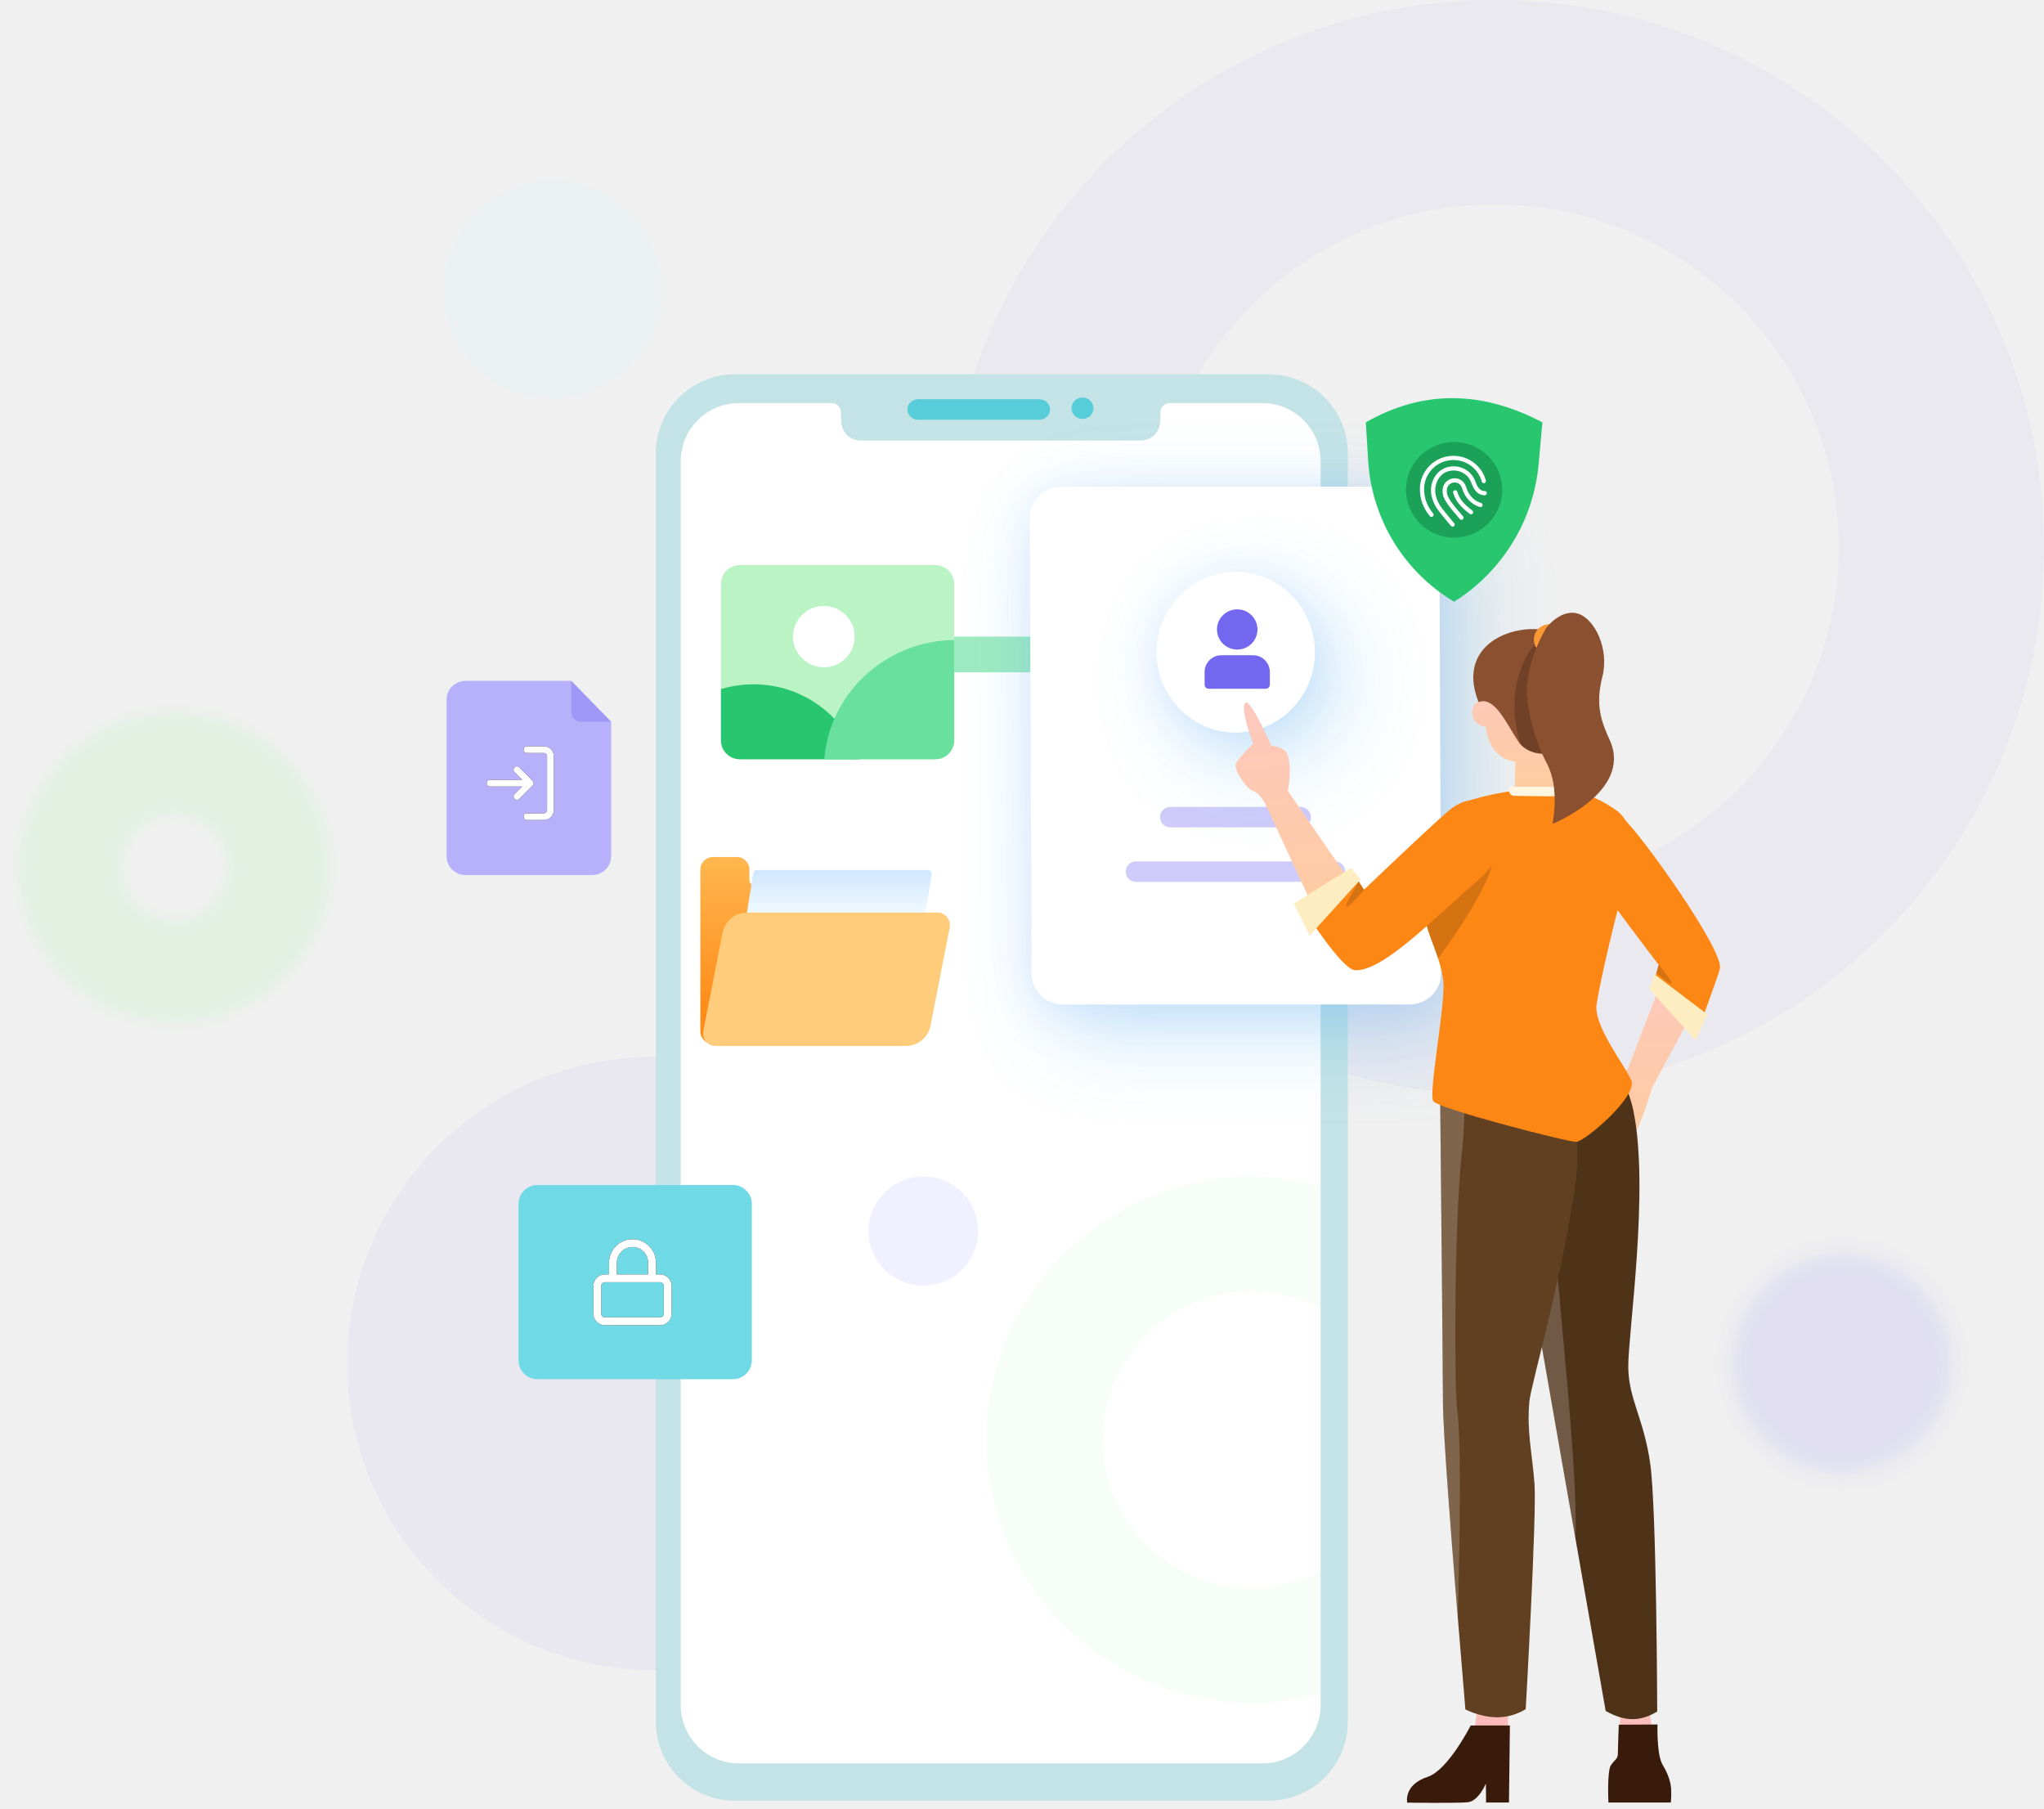
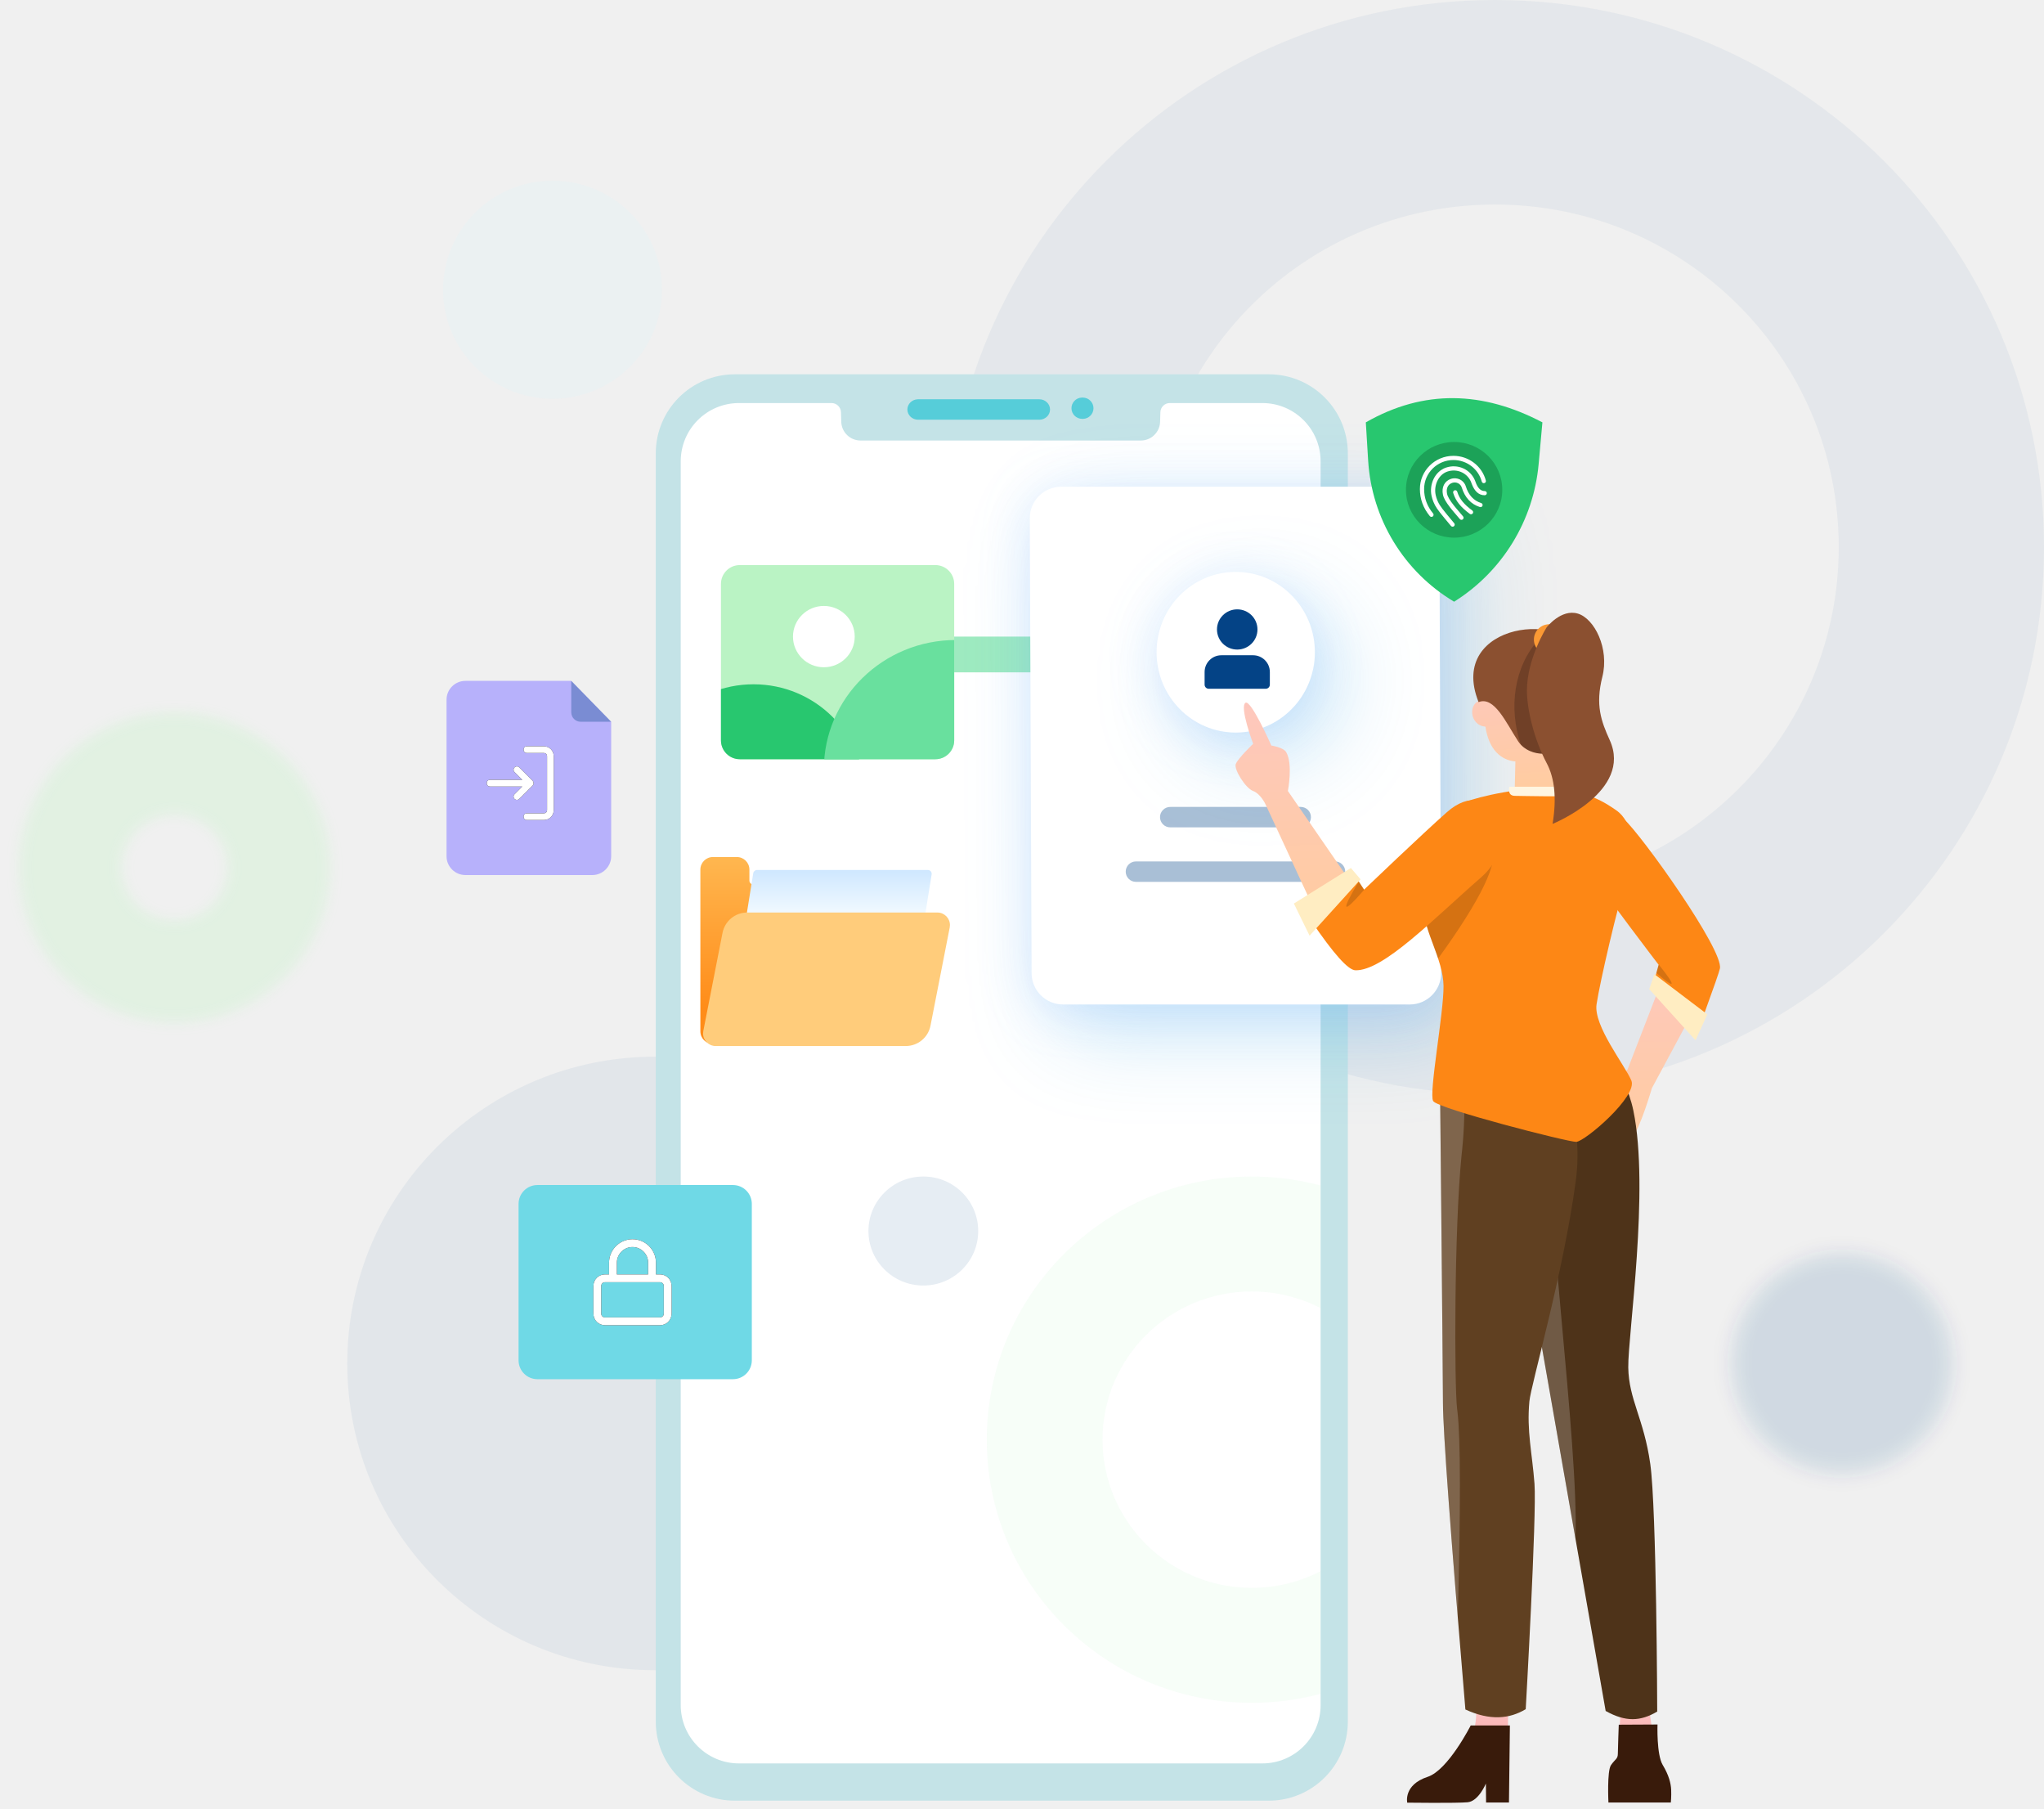
<svg xmlns="http://www.w3.org/2000/svg" xmlns:xlink="http://www.w3.org/1999/xlink" width="650px" height="575px" viewBox="0 0 650 575" version="1.1">
  <defs>
    <filter x="-6.1%" y="-6.1%" width="112.1%" height="112.2%" filterUnits="objectBoundingBox" id="filter-1">
      <feGaussianBlur stdDeviation="2" in="SourceGraphic" />
    </filter>
    <filter x="-12.9%" y="-13.0%" width="125.9%" height="126.0%" filterUnits="objectBoundingBox" id="filter-2">
      <feGaussianBlur stdDeviation="3" in="SourceGraphic" />
    </filter>
    <path d="M18.522,0 L47.957,0 C49.58,-4.62229605e-15 50.908,1.291 50.956,2.913 L51.044,5.956 C51.141,9.274 53.858,11.913 57.176,11.913 L146.307,11.913 C149.625,11.913 152.342,9.274 152.439,5.956 L152.528,2.913 C152.575,1.291 153.903,7.42204646e-16 155.526,0 L184.961,0 C195.191,-1.87911363e-15 203.483,8.293 203.483,18.522 L203.483,413.967 C203.483,424.196 195.191,432.489 184.961,432.489 L18.522,432.489 C8.293,432.489 -5.85268494e-15,424.196 0,413.967 L0,18.522 C2.29997126e-15,8.293 8.293,-1.67360005e-15 18.522,0 Z" id="path-3" />
    <linearGradient x1="50%" y1="81.177%" x2="50%" y2="-34.513%" id="linearGradient-5">
      <stop stop-color="#FF8C19" offset="0%" />
      <stop stop-color="#FFC967" offset="100%" />
    </linearGradient>
    <linearGradient x1="62.11%" y1="31.381%" x2="62.11%" y2="-27.478%" id="linearGradient-6">
      <stop stop-color="#F8FDFF" offset="0%" />
      <stop stop-color="#AAD4FF" offset="100%" />
    </linearGradient>
    <path d="M23.444,4.262 L23.444,21.308 C23.444,23.12 22.058,24.505 20.247,24.505 L14.919,24.505 C14.279,24.505 13.853,24.079 13.853,23.439 C13.853,22.8 14.279,22.374 14.919,22.374 L20.247,22.374 C20.886,22.374 21.312,21.948 21.312,21.308 L21.312,4.262 C21.312,3.622 20.886,3.196 20.247,3.196 L14.919,3.196 C14.279,3.196 13.853,2.77 13.853,2.131 C13.853,1.492 14.279,1.065 14.919,1.065 L20.247,1.065 C22.058,1.065 23.444,2.45 23.444,4.262 Z M16.943,13.211 C17.05,12.998 17.05,12.679 16.943,12.359 C16.837,12.252 16.837,12.146 16.73,12.039 L12.468,7.778 C12.041,7.351 11.402,7.351 10.976,7.778 C10.55,8.204 10.55,8.843 10.976,9.269 L13.427,11.72 L3.197,11.72 C2.557,11.72 2.131,12.146 2.131,12.785 C2.131,13.424 2.557,13.85 3.197,13.85 L13.427,13.85 L10.976,16.301 C10.55,16.727 10.55,17.366 10.976,17.793 C11.189,18.006 11.509,18.112 11.722,18.112 C11.935,18.112 12.255,18.006 12.468,17.793 L16.73,13.531 C16.837,13.424 16.943,13.318 16.943,13.211 Z" id="path-7" />
    <path d="M23.621,12.43 L22.378,12.43 L22.378,8.701 C22.378,4.599 19.021,1.243 14.919,1.243 C10.816,1.243 7.459,4.599 7.459,8.701 L7.459,12.43 L6.216,12.43 C4.103,12.43 2.486,14.046 2.486,16.159 L2.486,24.86 C2.486,26.973 4.103,28.589 6.216,28.589 L23.621,28.589 C25.735,28.589 27.351,26.973 27.351,24.86 L27.351,16.159 C27.351,14.046 25.735,12.43 23.621,12.43 Z M9.946,8.701 C9.946,5.966 12.184,3.729 14.919,3.729 C17.654,3.729 19.892,5.966 19.892,8.701 L19.892,12.43 L9.946,12.43 L9.946,8.701 Z M24.864,24.86 C24.864,25.606 24.367,26.103 23.621,26.103 L6.216,26.103 C5.47,26.103 4.973,25.606 4.973,24.86 L4.973,16.159 C4.973,15.413 5.47,14.916 6.216,14.916 L23.621,14.916 C24.367,14.916 24.864,15.413 24.864,16.159 L24.864,24.86 Z" id="path-9" />
    <path d="M6,0 L68.175,0 C71.489,8.22077476e-15 74.175,2.686 74.175,6 L74.175,55.729 C74.175,59.043 71.489,61.729 68.175,61.729 L6,61.729 C2.686,61.729 4.82055882e-15,59.043 0,55.729 L0,6 C-4.05812251e-16,2.686 2.686,6.08718376e-16 6,0 Z" id="path-11" />
    <path d="M10.04,1.23119728e-13 L120.283,1.23119728e-13 C125.79,1.22108049e-13 130.261,4.453 130.282,9.96 L130.857,154.572 C130.879,160.095 126.42,164.59 120.897,164.612 C120.884,164.612 120.871,164.612 120.858,164.612 L10.615,164.612 C5.107,164.612 0.637,160.159 0.615,154.652 L0.04,10.04 C0.018,4.517 4.477,0.022 10,7.90395561e-05 C10.013,2.63465709e-05 10.027,1.21345806e-13 10.04,1.23119728e-13 Z" id="path-13" />
    <filter x="-29.4%" y="-22.8%" width="171.0%" height="156.5%" filterUnits="objectBoundingBox" id="filter-14">
      <feOffset dx="8" dy="9" in="SourceAlpha" result="shadowOffsetOuter1" />
      <feGaussianBlur stdDeviation="14" in="shadowOffsetOuter1" result="shadowBlurOuter1" />
      <feColorMatrix values="0 0 0 0 0.076   0 0 0 0 0.583   0 0 0 0 0.879  0 0 0 0.229 0" type="matrix" in="shadowBlurOuter1" result="shadowMatrixOuter1" />
      <feOffset dx="0" dy="2" in="SourceAlpha" result="shadowOffsetOuter2" />
      <feGaussianBlur stdDeviation="7.5" in="shadowOffsetOuter2" result="shadowBlurOuter2" />
      <feColorMatrix values="0 0 0 0 0.504   0 0 0 0 0.7   0 0 0 0 1  0 0 0 0.234 0" type="matrix" in="shadowBlurOuter2" result="shadowMatrixOuter2" />
      <feMerge>
        <feMergeNode in="shadowMatrixOuter1" />
        <feMergeNode in="shadowMatrixOuter2" />
      </feMerge>
    </filter>
    <ellipse id="path-15" cx="25.17" cy="25.545" rx="25.17" ry="25.545" />
    <filter x="-76.5%" y="-73.4%" width="284.7%" height="282.0%" filterUnits="objectBoundingBox" id="filter-16">
      <feOffset dx="8" dy="9" in="SourceAlpha" result="shadowOffsetOuter1" />
      <feGaussianBlur stdDeviation="14" in="shadowOffsetOuter1" result="shadowBlurOuter1" />
      <feColorMatrix values="0 0 0 0 0.076   0 0 0 0 0.583   0 0 0 0 0.879  0 0 0 0.229 0" type="matrix" in="shadowBlurOuter1" result="shadowMatrixOuter1" />
      <feOffset dx="0" dy="2" in="SourceAlpha" result="shadowOffsetOuter2" />
      <feGaussianBlur stdDeviation="7.5" in="shadowOffsetOuter2" result="shadowBlurOuter2" />
      <feColorMatrix values="0 0 0 0 0.504   0 0 0 0 0.7   0 0 0 0 1  0 0 0 0.234 0" type="matrix" in="shadowBlurOuter2" result="shadowMatrixOuter2" />
      <feMerge>
        <feMergeNode in="shadowMatrixOuter1" />
        <feMergeNode in="shadowMatrixOuter2" />
      </feMerge>
    </filter>
    <linearGradient x1="47.254%" y1="-28.186%" x2="50%" y2="91.05%" id="linearGradient-17">
      <stop stop-color="#FDC6C6" offset="0%" />
      <stop stop-color="#FFCCA1" offset="100%" />
    </linearGradient>
    <linearGradient x1="45.754%" y1="-28.186%" x2="50%" y2="91.05%" id="linearGradient-18">
      <stop stop-color="#FDC6C6" offset="0%" />
      <stop stop-color="#FAB2B2" offset="100%" />
    </linearGradient>
    <linearGradient x1="44.57%" y1="-28.186%" x2="50%" y2="91.05%" id="linearGradient-19">
      <stop stop-color="#FDC6C6" offset="0%" />
      <stop stop-color="#FAB2B2" offset="100%" />
    </linearGradient>
    <linearGradient x1="44.089%" y1="-28.186%" x2="50%" y2="91.05%" id="linearGradient-20">
      <stop stop-color="#FDC6C6" offset="0%" />
      <stop stop-color="#FFCCA1" offset="100%" />
    </linearGradient>
    <linearGradient x1="47.844%" y1="-28.186%" x2="50%" y2="91.05%" id="linearGradient-21">
      <stop stop-color="#FDC6C6" offset="0%" />
      <stop stop-color="#FFCCA1" offset="100%" />
    </linearGradient>
  </defs>
  <g id="📝-Pages-New" stroke="none" stroke-width="1" fill="none" fill-rule="evenodd">
    <g id="Forgot-Password" transform="translate(-150, -252)">
      <g id="Illustration" transform="translate(156, 252)">
        <g id="Shape">
-           <path d="M469.402,0 C565.83,0 644,77.871 644,173.93 C644,269.988 565.83,347.859 469.402,347.859 C372.974,347.859 294.804,269.988 294.804,173.93 C294.804,77.871 372.974,0 469.402,0 Z M469.402,65.02 C409.022,65.02 360.074,113.781 360.074,173.93 C360.074,234.078 409.022,282.839 469.402,282.839 C529.782,282.839 578.73,234.078 578.73,173.93 C578.73,113.781 529.782,65.02 469.402,65.02 Z" id="Oval" fill="#7367F0" fill-rule="nonzero" opacity="0.053" />
+           <path d="M469.402,0 C565.83,0 644,77.871 644,173.93 C644,269.988 565.83,347.859 469.402,347.859 C372.974,347.859 294.804,269.988 294.804,173.93 C294.804,77.871 372.974,0 469.402,0 Z M469.402,65.02 C409.022,65.02 360.074,113.781 360.074,173.93 C360.074,234.078 409.022,282.839 469.402,282.839 C529.782,282.839 578.73,234.078 578.73,173.93 C578.73,113.781 529.782,65.02 469.402,65.02 Z" id="Oval" fill="#044386" fill-rule="nonzero" opacity="0.053" />
          <path d="M49.497,226.488 C76.833,226.488 98.993,248.563 98.993,275.795 C98.993,303.026 76.833,325.102 49.497,325.102 C22.16,325.102 0,303.026 0,275.795 C0,248.563 22.16,226.488 49.497,226.488 Z M49.497,258.998 C40.184,258.998 32.635,266.518 32.635,275.795 C32.635,285.072 40.184,292.592 49.497,292.592 C58.809,292.592 66.358,285.072 66.358,275.795 C66.358,266.518 58.809,258.998 49.497,258.998 Z" id="Oval" fill="#8BF78F" fill-rule="nonzero" opacity="0.141" filter="url(#filter-1)" />
-           <ellipse id="Oval" fill-opacity="0.061" fill="#7367F0" cx="202.338" cy="433.469" rx="97.905" ry="97.531" />
+           <ellipse id="Oval" fill-opacity="0.061" fill="#044386" cx="202.338" cy="433.469" rx="97.905" ry="97.531" />
          <ellipse id="Oval" fill="#CEF5FF" opacity="0.141" cx="169.703" cy="92.112" rx="34.811" ry="34.678" />
-           <ellipse id="Oval" fill-opacity="0.136" fill="#7367F0" filter="url(#filter-2)" cx="579.818" cy="433.469" rx="34.811" ry="34.678" />
+           <ellipse id="Oval" fill-opacity="0.136" fill="#044386" filter="url(#filter-2)" cx="579.818" cy="433.469" rx="34.811" ry="34.678" />
        </g>
        <g id="File-Organizer" transform="translate(136, 119)">
          <g id="Phone3" transform="translate(66.53949, 0)">
            <path d="M25.137,0 L194.942,0 C208.825,-2.55022564e-15 220.079,11.254 220.079,25.137 L220.079,428.336 C220.079,442.218 208.825,453.473 194.942,453.473 L25.137,453.473 C11.254,453.473 -4.35134254e-14,442.218 -3.10027211e-14,428.336 L-3.10027211e-14,25.137 C-3.62555852e-14,11.254 11.254,2.55022564e-15 25.137,0 Z" id="Rectangle" fill="#C4E3E7" />
            <g id="Group-48" transform="translate(7.937288, 9.138123)">
              <mask id="mask-4" fill="white">
                <use xlink:href="#path-3" />
              </mask>
              <use id="Rectangle" fill="#FFFFFF" xlink:href="#path-3" />
-               <ellipse id="Oval" fill="#7367F0" opacity="0.099" mask="url(#mask-4)" cx="77.146" cy="263.229" rx="17.453" ry="17.328" />
+               <ellipse id="Oval" fill="#044386" opacity="0.099" mask="url(#mask-4)" cx="77.146" cy="263.229" rx="17.453" ry="17.328" />
              <path d="M181.591,245.902 C228.13,245.902 265.856,283.358 265.856,329.562 C265.856,375.765 228.13,413.221 181.591,413.221 C135.053,413.221 97.326,375.765 97.326,329.562 C97.326,283.358 135.053,245.902 181.591,245.902 Z M181.591,282.452 C155.385,282.452 134.141,303.544 134.141,329.562 C134.141,355.579 155.385,376.671 181.591,376.671 C207.797,376.671 229.041,355.579 229.041,329.562 C229.041,303.544 207.797,282.452 181.591,282.452 Z" id="Oval" fill="#C8F5D0" opacity="0.141" mask="url(#mask-4)" />
              <path d="M30.473,74.251 L174.542,74.251 C177.682,74.251 180.228,76.796 180.228,79.936 C180.228,83.076 177.682,85.622 174.542,85.622 L30.473,85.622 C27.333,85.622 24.787,83.076 24.787,79.936 C24.787,76.796 27.333,74.251 30.473,74.251 Z" id="Rectangle" fill-opacity="0.642" fill="#68DE9E" mask="url(#mask-4)" />
            </g>
            <path d="M121.969,7.939 C123.851,7.939 125.378,9.393 125.378,11.188 C125.378,12.942 123.919,14.372 122.094,14.435 L121.969,14.437 L83.424,14.437 C81.541,14.437 80.015,12.982 80.015,11.188 C80.015,9.433 81.474,8.004 83.299,7.941 L83.424,7.939 L121.969,7.939 Z" id="Path" fill="#56CDD9" fill-rule="nonzero" />
            <path d="M135.783,7.397 C137.665,7.397 139.192,8.913 139.192,10.782 C139.192,12.609 137.732,14.098 135.908,14.164 L135.783,14.166 L135.604,14.166 C133.721,14.166 132.195,12.651 132.195,10.782 C132.195,8.954 133.654,7.465 135.479,7.4 L135.604,7.397 L135.783,7.397 Z" id="Path" fill="#56CDD9" fill-rule="nonzero" />
          </g>
          <g id="Group-37" transform="translate(80.72003, 152.6991)">
            <path d="M4,0.764 L11.594,0.764 C13.803,0.764 15.594,2.555 15.594,4.764 L15.594,8.266 C15.594,8.94 16.14,9.486 16.813,9.486 L66.823,9.486 C69.032,9.486 70.823,11.277 70.823,13.486 L70.823,56.184 C70.823,58.393 69.032,60.184 66.823,60.184 L4,60.184 C1.791,60.184 2.705415e-16,58.393 0,56.184 L0,4.764 C-2.705415e-16,2.555 1.791,0.764 4,0.764 Z" id="Rectangle" fill="url(#linearGradient-5)" />
            <path d="M18.019,4.891 L72.341,4.891 C73.015,4.891 73.561,5.436 73.561,6.11 C73.561,6.175 73.555,6.239 73.545,6.303 L65.385,57.095 C65.29,57.686 64.78,58.121 64.181,58.121 L9.859,58.121 C9.186,58.121 8.64,57.575 8.64,56.902 C8.64,56.837 8.645,56.772 8.655,56.708 L16.816,5.916 C16.911,5.325 17.421,4.891 18.019,4.891 Z" id="Rectangle" fill="url(#linearGradient-6)" />
            <path d="M79.292,23.178 L73.179,54.392 C72.444,58.146 69.154,60.854 65.328,60.854 L4.859,60.854 C2.65,60.854 0.859,59.064 0.859,56.854 C0.859,56.596 0.884,56.339 0.934,56.086 L7.047,24.871 C7.782,21.117 11.072,18.409 14.898,18.409 L75.367,18.409 C77.576,18.409 79.367,20.2 79.367,22.409 C79.367,22.667 79.342,22.924 79.292,23.178 Z" id="Rectangle" fill="#FFCC7B" />
          </g>
          <g id="Group-28" transform="translate(0, 97.46753)">
            <path d="M6,0 L39.667,0 L39.667,0 L52.359,12.996 L52.359,55.729 C52.359,59.043 49.673,61.729 46.359,61.729 L6,61.729 C2.686,61.729 1.29399067e-15,59.043 0,55.729 L0,6 C-1.29399067e-15,2.686 2.686,6.08718376e-16 6,0 Z" id="Rectangle" fill="#B7B1FB" />
            <g id="Icon" transform="translate(10.65617, 19.72873)">
              <mask id="mask-8" fill="white">
                <use xlink:href="#path-7" />
              </mask>
              <use id="Mask" fill="#000000" fill-rule="nonzero" xlink:href="#path-7" />
              <g id="Group" mask="url(#mask-8)" fill="#FFFFFF">
                <g id="Icon-Color">
                  <rect id="🎨-Icon-Color" x="0" y="0" width="25.575" height="25.57" />
                </g>
              </g>
            </g>
-             <path d="M52.359,12.996 L42.667,12.996 C41.01,12.996 39.667,11.653 39.667,9.996 L39.667,0 L39.667,0 L52.359,12.996 Z" id="Path" fill="#7367F0" fill-rule="nonzero" opacity="0.34" />
+             <path d="M52.359,12.996 L42.667,12.996 C41.01,12.996 39.667,11.653 39.667,9.996 L39.667,0 L39.667,0 L52.359,12.996 Z" id="Path" fill="#044386" fill-rule="nonzero" opacity="0.34" />
          </g>
          <g id="Group" transform="translate(22.90704, 257.7475)">
            <path d="M6,0 L68.175,0 C71.489,7.33259634e-15 74.175,2.686 74.175,6 L74.175,55.729 C74.175,59.043 71.489,61.729 68.175,61.729 L6,61.729 C2.686,61.729 4.82055882e-15,59.043 0,55.729 L0,6 C-4.05812251e-16,2.686 2.686,-2.79460044e-16 6,0 Z" id="Rectangle" fill="#6FD9E6" />
            <g transform="translate(21.31234, 15.98131)" id="Icon">
              <mask id="mask-10" fill="white">
                <use xlink:href="#path-9" />
              </mask>
              <use id="Mask" fill="#000000" fill-rule="nonzero" xlink:href="#path-9" />
              <g id="Group" mask="url(#mask-10)" fill="#FFFFFF">
                <g id="Icon-Color">
                  <rect id="🎨-Icon-Color" x="0" y="0" width="29.837" height="29.832" />
                </g>
              </g>
            </g>
          </g>
          <g id="Group-34" transform="translate(87.2649, 60.64646)">
            <mask id="mask-12" fill="white">
              <use xlink:href="#path-11" />
            </mask>
            <use id="Rectangle" fill="#BAF3C4" fill-rule="nonzero" xlink:href="#path-11" />
            <ellipse id="Oval" fill="#FFFFFF" mask="url(#mask-12)" cx="32.724" cy="22.742" rx="9.817" ry="9.747" />
            <ellipse id="Oval" fill="#28C76F" mask="url(#mask-12)" cx="10.363" cy="73.101" rx="35.451" ry="35.197" />
            <ellipse id="Oval" fill="#69E09E" mask="url(#mask-12)" cx="74.721" cy="64.978" rx="41.996" ry="41.153" />
          </g>
          <g id="Group-23" transform="translate(185.4379, 35.7381)">
            <g id="Rectangle">
              <use fill="black" fill-opacity="1" filter="url(#filter-14)" xlink:href="#path-13" />
              <use fill="#FFFFFF" fill-rule="evenodd" xlink:href="#path-13" />
            </g>
-             <path d="M44.7,101.799 L86.198,101.799 C87.992,101.799 89.447,103.254 89.447,105.048 C89.447,106.843 87.992,108.297 86.198,108.297 L44.7,108.297 C42.905,108.297 41.451,106.843 41.451,105.048 C41.451,103.254 42.905,101.799 44.7,101.799 Z" id="Rectangle" fill="#7367F0" fill-rule="nonzero" opacity="0.34" />
-             <path d="M33.792,119.127 L97.106,119.127 C98.9,119.127 100.355,120.582 100.355,122.376 C100.355,124.17 98.9,125.625 97.106,125.625 L33.792,125.625 C31.997,125.625 30.543,124.17 30.543,122.376 C30.543,120.582 31.997,119.127 33.792,119.127 Z" id="Rectangle" fill="#7367F0" fill-rule="nonzero" opacity="0.34" />
+             <path d="M44.7,101.799 L86.198,101.799 C87.992,101.799 89.447,103.254 89.447,105.048 C89.447,106.843 87.992,108.297 86.198,108.297 L44.7,108.297 C42.905,108.297 41.451,106.843 41.451,105.048 C41.451,103.254 42.905,101.799 44.7,101.799 Z" id="Rectangle" fill="#044386" fill-rule="nonzero" opacity="0.34" />
+             <path d="M33.792,119.127 L97.106,119.127 C98.9,119.127 100.355,120.582 100.355,122.376 C100.355,124.17 98.9,125.625 97.106,125.625 L33.792,125.625 C31.997,125.625 30.543,124.17 30.543,122.376 C30.543,120.582 31.997,119.127 33.792,119.127 Z" id="Rectangle" fill="#044386" fill-rule="nonzero" opacity="0.34" />
            <g id="Icon8" transform="translate(40.36002, 27.07431)">
              <g id="Oval">
                <use fill="black" fill-opacity="1" filter="url(#filter-16)" xlink:href="#path-15" />
                <use fill="#FFFFFF" fill-rule="evenodd" xlink:href="#path-15" />
              </g>
-               <g id="Group-70" transform="translate(15.27136, 11.9127)" fill="#7367F0">
+               <g id="Group-70" transform="translate(15.27136, 11.9127)" fill="#044386">
                <path d="M15.42,14.595 C18.362,14.595 20.747,16.98 20.747,19.922 L20.747,23.937 C20.747,24.662 20.16,25.249 19.436,25.249 L1.312,25.249 C0.587,25.249 4.12501135e-12,24.662 4.12470058e-12,23.937 L4.12470058e-12,19.922 C4.12434028e-12,16.98 2.385,14.595 5.327,14.595 L15.42,14.595 Z M10.374,9.84101689e-13 C13.93,9.84101689e-13 16.812,2.862 16.812,6.393 C16.812,9.923 13.93,12.785 10.374,12.785 C6.818,12.785 3.935,9.923 3.935,6.393 C3.935,2.862 6.818,9.84101689e-13 10.374,9.84101689e-13 Z" id="Combined-Shape" />
              </g>
            </g>
          </g>
          <g id="Wom3.5" transform="translate(250.8866, 75.80808)">
            <g id="RArm" transform="translate(108.67, 62.11956)">
              <path d="M16.18,83.5 C16.18,83.5 4.596,96.075 5.402,97.208 C6.208,98.348 12.211,95.304 12.211,95.304 C12.211,95.304 5.18,108.257 6.805,109.143 C8.428,110.03 16.389,107.671 18.731,104.956 C21.072,102.242 24.232,88.977 24.232,88.977 L41.036,53.598 L27.366,49.653 L16.18,83.5 Z" id="Path" fill="url(#linearGradient-17)" transform="translate(23.19889, 79.49308) rotate(2.866471) translate(-23.19889, -79.49308) " />
              <path d="M3.532,19.378 C8.654,27.28 25.898,49.801 25.898,49.801 C25.898,49.801 25.479,51.299 24.642,54.294 L40.488,65.08 C43.49,56.848 45.121,52.154 45.381,50.996 C46.669,45.266 20.635,8.699 14.806,3.415 C5.627,-4.905 -4.297,7.302 3.532,19.378 Z" id="Path" fill="#FD8715" />
              <path d="M30.02,55.78 C30.217,55.398 28.851,53.378 25.924,49.72 L25.18,52.389 C28.209,55.031 29.823,56.161 30.02,55.78 Z" id="Path" fill-opacity="0.16" fill="#000000" />
              <polygon id="Path-70" fill="#FFEDC2" points="24.543 52.787 41.379 65.551 37.627 73.806 22.907 57.55" />
            </g>
            <g id="RLeg" transform="translate(80.353, 132.6765)">
              <polygon id="Path" fill="url(#linearGradient-18)" points="42.233 214.54 41.298 230.358 53.285 230.668 51.032 214.54" />
              <path d="M42.526,220.771 C42.526,220.771 42.863,230.297 40.876,233.623 C38.876,236.949 38.27,239.527 38.182,241.516 C38.087,243.648 38.29,245.58 38.29,245.58 L58.131,245.58 C58.131,245.58 58.627,235.558 57.313,233.668 C55.999,231.778 55.137,231.745 55.137,230.076 C55.127,228.406 54.843,220.834 54.843,220.834 L42.526,220.771 Z" id="Path" fill="#391B0B" transform="translate(48.18969, 233.1756) scale(-1, 1) translate(-48.18969, -233.1756) " />
              <path d="M0,3.356 L31.096,-1.23119728e-13 L31.554,0.422 C33.77,2.518 43.402,12.255 46.169,25.563 C51.394,50.688 44.401,97.093 44.556,107.269 C44.703,117.444 49.547,123.584 51.559,137.971 C53.572,152.359 53.762,216.658 53.762,216.658 C48.426,219.798 43.73,220.023 37.368,216.47 L0,3.356 Z" id="Path" fill="#4E3319" />
              <path d="M27.777,161.771 L8.33198129e-14,3.356 L17.29,1.49 C18.06,56.523 28.812,130.913 27.777,161.771 Z" id="Path" fill-opacity="0.192" fill="#FFFFFF" />
            </g>
            <g id="LLeg" transform="translate(53.82427, 137.0356)">
              <path d="M32.898,208.517 L22.676,208.682 C23.124,215.705 22.038,220.406 19.418,222.785 L19.203,222.971 C14.457,226.92 32.765,225.495 32.765,225.495 L32.898,208.517 Z" id="Path" fill="url(#linearGradient-19)" />
              <path d="M0.716,216.729 L1.01,241.212 L8.289,241.217 L8.352,235.185 C8.352,235.185 10.648,240.809 14.157,241.134 C17.677,241.459 33.359,241.26 33.359,241.26 C33.359,241.26 34.662,235.612 26.856,233.047 C20.363,230.916 13.184,216.729 13.184,216.729 L0.716,216.729 Z" id="Path" fill="#391B0B" transform="translate(17.07846, 229.0246) scale(-1, 1) translate(-17.07846, -229.0246) " />
              <path d="M11.104,1.175 L46.022,0 L46.283,0.48 C47.977,3.67 57.261,22.351 54.395,43.584 C50.371,73.388 40.142,108.327 39.641,113.665 C38.748,123.181 40.534,130.072 41.266,139.901 C41.998,149.73 38.474,211.547 38.474,211.547 C33.292,214.641 27.126,215.249 19.287,211.641 C14.569,155.663 12.193,123.244 12.158,114.385 C12.106,101.097 11.104,1.175 11.104,1.175 Z" id="Path" fill="#604021" />
              <path d="M18.289,33.411 L18.057,35.619 C15.73,58.905 15.748,108.354 16.649,115.98 L16.772,116.963 C17.772,125.569 17.804,147.416 16.87,182.506 L15.653,167.364 C13.347,138.228 12.183,120.568 12.158,114.385 L12.116,107.986 C11.915,82.112 11.104,1.175 11.104,1.175 L18.468,0.927 C19.255,13.704 19.195,24.532 18.289,33.411 Z" id="Path" fill-opacity="0.192" fill="#FFFFFF" />
            </g>
            <g id="Head" transform="translate(75.12274, 3.647605)">
              <path d="M3.12,24.197 C-1.176,24.664 -0.872,32.163 4.358,32.555 C5.427,39.784 9.24,43.229 13.888,43.627 L13.63,54.562 L34.189,54.55 C34.189,54.55 28.4,46.825 28.688,36.25 C28.977,25.674 28.495,15.74 28.495,15.74 L1.866,16.214 L3.12,24.197 Z" id="Path" fill="url(#linearGradient-20)" />
              <path d="M34.653,24.759 C29.649,22.794 25.952,31.254 22.123,37.133 C18.294,43.012 8.374,42.013 7.007,37.133 C1.831,26.444 -2.63,11.911 3.41,10.719 C4.261,-4.73 44.989,-1.083 34.653,24.759 Z" id="Path" fill="#8B5030" transform="translate(18.41901, 21.35847) scale(-1, 1) translate(-18.41901, -21.35847) " />
              <path d="M30.436,4.871 C32.18,6.343 33.294,8.296 33.428,10.719 C39.468,11.911 35.007,26.444 29.831,37.133 C28.56,41.671 19.893,42.853 15.605,38.269 C11.694,26.639 13.365,13.635 21.271,4.873 L21.271,4.873 Z" id="Combined-Shape" fill-opacity="0.199" fill="#000000" />
              <ellipse id="Oval" fill="#FB9934" cx="24.686" cy="4.873" rx="4.909" ry="4.873" />
            </g>
            <g id="Body" transform="translate(60.15703, 54.73855)">
              <path d="M53.256,5.589 C57.843,12.278 65.488,34.983 65.921,40.091 C66.41,45.982 60.048,55.368 59.943,63.897 C59.85,72.428 64.688,98.112 63.234,100.511 C61.792,102.91 20.438,113.533 17.74,113.476 C15.053,113.418 -1.909,98.96 0.219,93.964 C2.359,88.968 12.292,76.552 11.28,69.745 C10.28,62.939 4.471,37.813 1.587,29.262 C-1.286,20.711 -0.328,11.733 5.034,8.053 C7.687,6.232 14.766,1.06 27.373,1.083 C39.98,1.107 52.901,5.07 53.256,5.589 Z" id="Path" fill="#FD8715" transform="translate(32.97393, 57.28004) scale(-1, 1) translate(-32.97393, -57.28004) " />
              <path d="M26.926,0.594 C26.573,2.512 27.17,3.471 28.719,3.471 C31.041,3.471 46.62,3.98 48.73,3.071 C50.137,2.464 50.629,1.639 50.207,0.594 L26.926,0.594 Z" id="Path-68" fill="#FFF6E1" />
              <path d="M6.034,20.057 L6.175,19.987 C14.67,15.777 19.773,15.591 21.483,19.429 C23.694,24.39 17.96,36.312 4.283,55.193 C2.404,49.467 -0.298,44.007 0.027,40.091 C0.278,37.135 2.944,28.285 6.034,20.057 Z" id="Path" fill-opacity="0.16" fill="#000000" />
            </g>
            <g id="LArm" transform="translate(0, 28.55598)">
              <path d="M9.526,32.294 C9.526,32.294 7.996,28.996 5.591,28.104 C3.186,27.212 -0.493,21.301 0.076,19.585 C0.644,17.869 5.62,13.109 5.62,13.109 C5.62,13.109 1.221,1.389 3.17,0.066 C4.891,-1.103 11.405,13.659 11.405,13.659 C11.405,13.659 15.234,14.232 16.118,15.742 C18.345,19.546 16.662,28.104 16.662,28.104 L39.269,60.903 L28.896,74.108 L9.526,32.294 Z" id="Path" fill="url(#linearGradient-21)" />
              <path d="M67.238,34.837 C59.592,41.581 40.89,59.472 40.89,59.472 C40.89,59.472 39.964,58.063 38.111,55.245 L24.126,69.464 C31.159,79.822 35.821,85.037 38.111,85.109 C47.063,85.392 63.102,68.612 78.181,55.51 C91.701,43.762 81.49,22.267 67.238,34.837 Z" id="Path" fill="#FD8715" />
              <path d="M40.946,59.493 C37.448,63.509 35.555,65.298 35.267,64.86 C34.978,64.422 36.297,61.762 39.224,56.88 L40.946,59.493 Z" id="Path" fill-opacity="0.16" fill="#000000" />
              <polygon id="Path-69" fill="#FFEDC2" points="39.786 56.203 23.565 74.108 18.567 63.89 36.7 52.593" />
            </g>
            <path d="M114.094,4.642 C114.094,4.642 109.501,-1.298 104.197,0.261 C98.893,1.819 94.095,11.372 96.373,20.351 C98.64,29.332 96.771,34.454 94.021,40.506 C86.634,56.787 112.208,67.125 112.208,67.125 C110.878,59.082 111.507,52.632 114.094,47.776 C118.091,40.274 120.361,30.653 120.361,24.766 C120.361,14.528 114.094,4.642 114.094,4.642 Z" id="Path" fill="#8B5030" transform="translate(106.5215, 33.56231) scale(-1, 1) translate(-106.5215, -33.56231) " />
          </g>
          <g id="Group-39" transform="translate(292.3374, 7.580808)">
            <path d="M0,7.696 C18.48,-2.876 37.212,-2.25 56.155,7.696 L54.955,20.965 C53.328,38.948 43.384,55.136 28.077,64.715 L28.077,64.715 L28.077,64.715 C12.108,55.202 1.875,38.408 0.742,19.854 L0,7.696 L0,7.696 Z" id="Rectangle" fill="#28C76F" />
            <ellipse id="Oval" fill="#1CA258" cx="28.077" cy="29.143" rx="15.315" ry="15.205" />
            <g id="Group-40" transform="translate(16.59124, 17.73909)" fill="#FFFFFF">
              <path d="M11.268,0.602 C16.139,0.602 20.355,3.862 21.578,8.458 C21.673,8.813 21.459,9.177 21.102,9.271 C20.744,9.365 20.377,9.153 20.283,8.798 C19.214,4.783 15.527,1.932 11.268,1.932 C6.119,1.932 1.946,6.061 1.946,11.152 C1.946,14.026 2.895,16.61 4.806,18.927 C5.04,19.211 4.998,19.63 4.711,19.863 C4.425,20.096 4.003,20.054 3.768,19.769 C1.664,17.217 0.606,14.336 0.606,11.152 C0.606,5.325 5.38,0.602 11.268,0.602 Z" id="Path" />
              <path d="M11.844,3.46 C15.852,3.469 19.112,6.576 19.24,10.5 L19.244,10.723 C19.248,12.917 19.868,14.123 21.056,14.515 C21.407,14.631 21.599,15.008 21.483,15.357 C21.368,15.706 20.99,15.895 20.639,15.779 C18.868,15.194 17.971,13.544 17.908,10.988 L17.905,10.72 C17.897,7.432 15.196,4.799 11.847,4.792 C8.832,4.785 6.267,7.548 5.912,10.64 C5.843,11.242 5.826,11.798 5.86,12.351 L5.897,12.832 C6.044,14.359 6.486,15.618 8.566,21.048 C8.698,21.392 8.525,21.776 8.179,21.906 C7.834,22.035 7.447,21.861 7.315,21.517 L6.203,18.593 C4.878,15.057 4.635,14.095 4.531,12.537 L4.524,12.427 C4.485,11.794 4.504,11.161 4.582,10.483 C5.009,6.768 8.087,3.452 11.844,3.46 Z" id="Path" transform="translate(13.01048, 12.70433) rotate(-19) translate(-13.01048, -12.70433) " />
              <path d="M12.558,7.106 C14.633,7.111 16.346,8.809 16.285,10.862 C16.198,13.82 17.159,16.007 19.175,17.499 C19.472,17.719 19.535,18.136 19.315,18.431 C19.095,18.725 18.676,18.786 18.379,18.566 C15.993,16.801 14.847,14.193 14.947,10.817 C14.985,9.526 13.89,8.44 12.561,8.438 C11.145,8.434 10.1,9.432 9.873,11.211 C9.758,12.116 10.057,13.505 10.724,15.41 L10.838,15.732 C10.934,15.997 11.035,16.269 11.146,16.56 L12.358,19.652 C12.489,19.997 12.315,20.38 11.969,20.509 C11.623,20.637 11.237,20.462 11.106,20.118 L10.134,17.649 L9.893,17.025 C9.78,16.727 9.676,16.448 9.578,16.177 L9.347,15.516 C8.692,13.588 8.404,12.146 8.545,11.039 C8.853,8.618 10.442,7.101 12.558,7.106 Z" id="Path" transform="translate(13.97819, 13.82848) rotate(-19) translate(-13.97819, -13.82848) " />
              <path d="M11.639,11.558 C11.993,11.451 12.367,11.648 12.476,11.999 C13.198,14.34 14.612,16.001 17.272,17.984 C17.568,18.205 17.628,18.622 17.406,18.915 C17.184,19.209 16.764,19.269 16.468,19.048 C13.602,16.911 12.015,15.048 11.194,12.389 C11.086,12.038 11.285,11.666 11.639,11.558 Z" id="Path" />
            </g>
          </g>
        </g>
      </g>
    </g>
  </g>
</svg>
